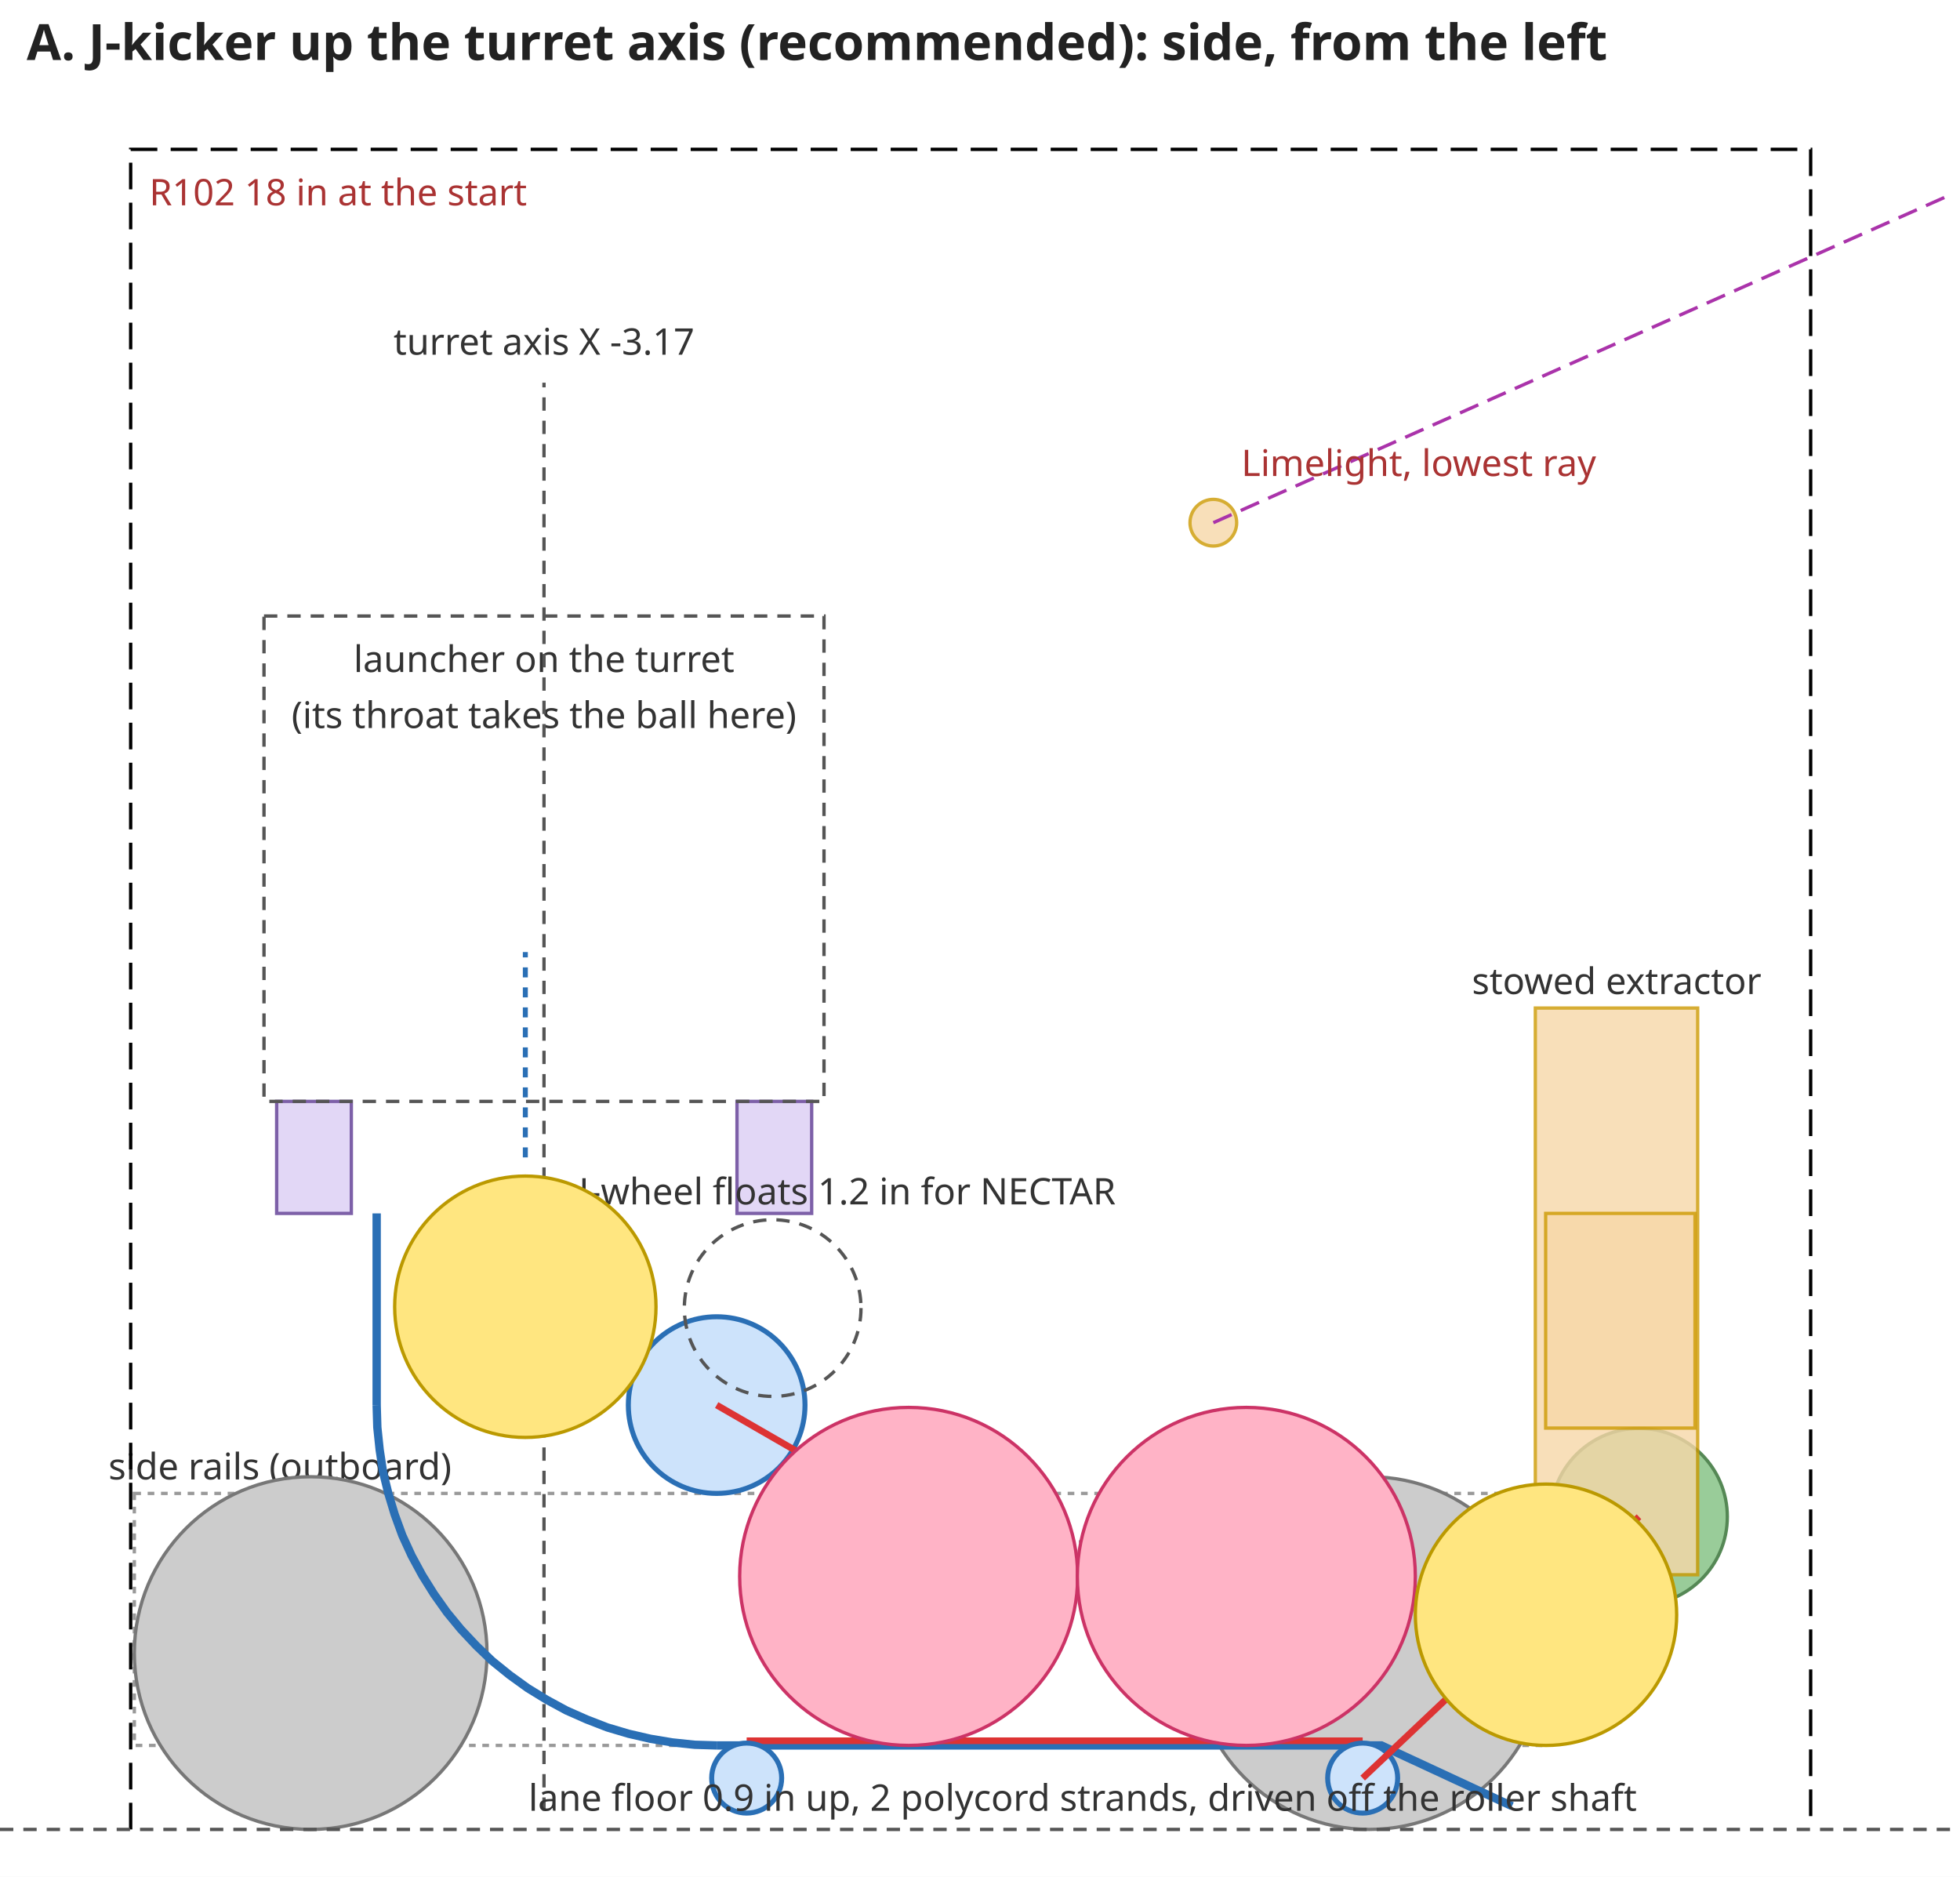
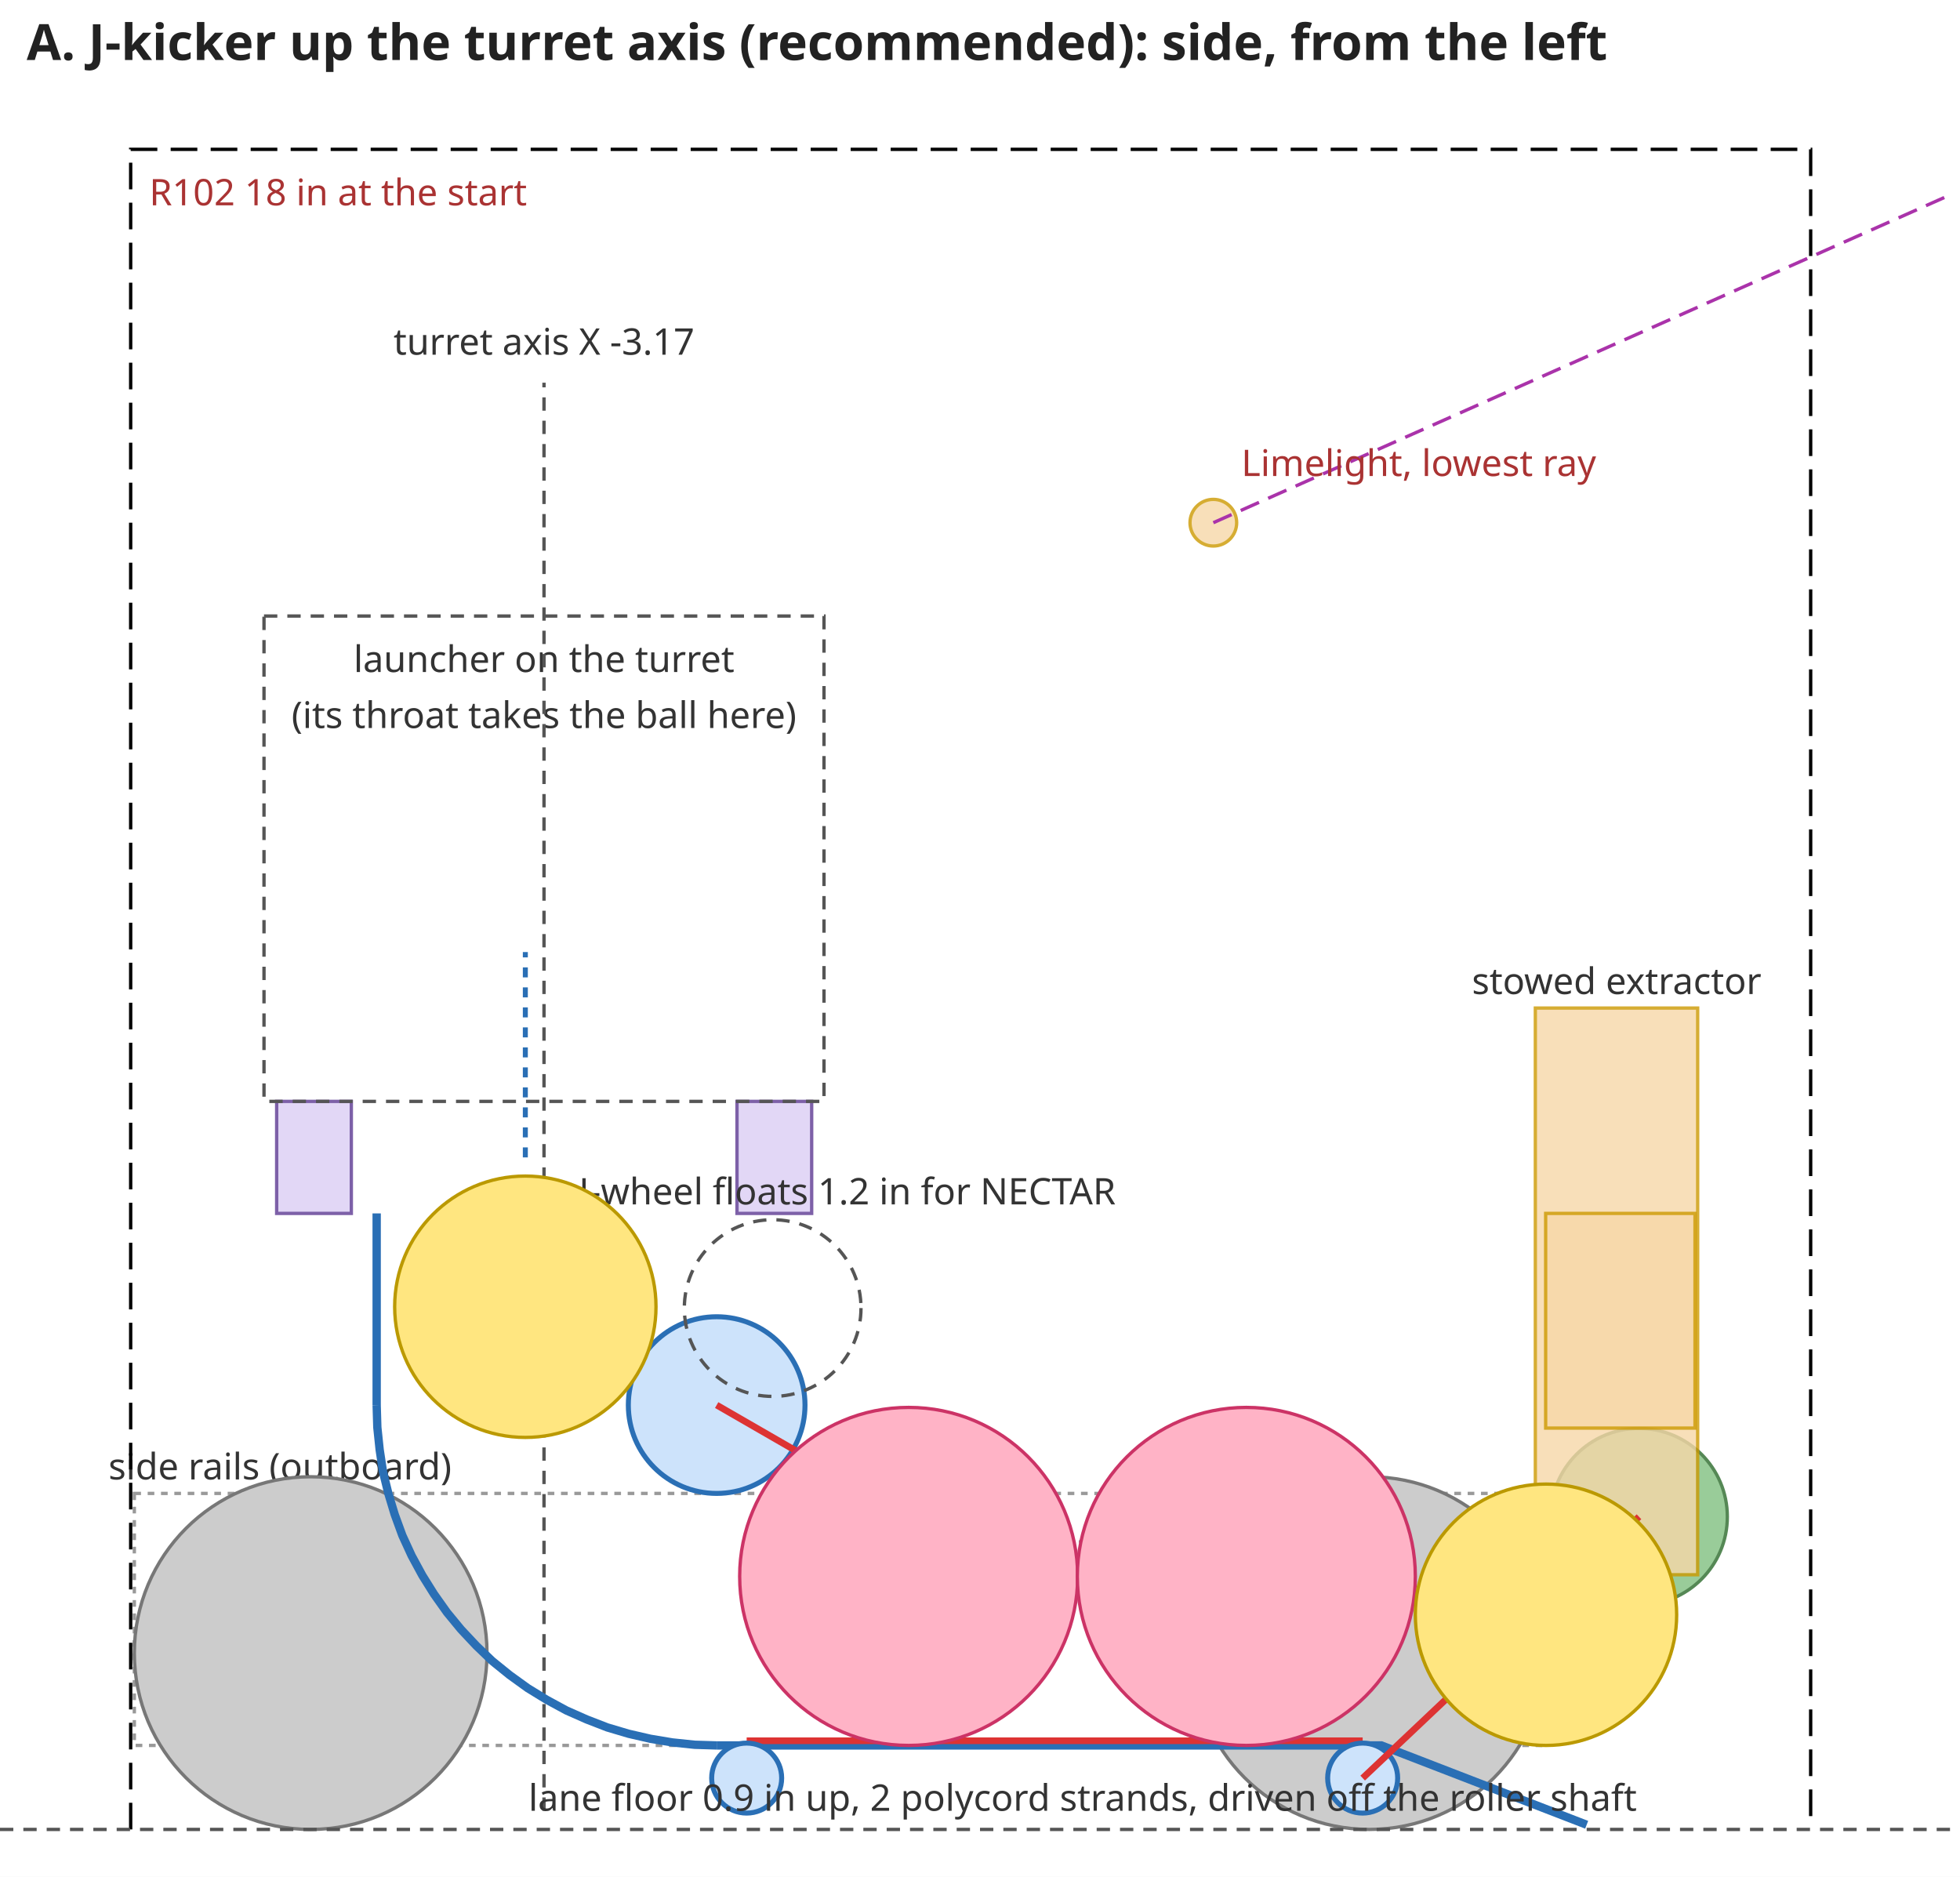
<svg xmlns="http://www.w3.org/2000/svg" width="588" height="563" viewBox="0 0 588 563">
  <rect width="100%" height="100%" fill="#fff" />
  <style>
.t{font:600 15px sans-serif;fill:#222}.l{font:11px sans-serif;fill:#333;text-anchor:middle}
.n{font:11px sans-serif;fill:#a33;text-anchor:start}
.body{fill:#eee;stroke:#999}.rail{fill:none;stroke:#999;stroke-dasharray:2 2}.wheel{fill:#ccc;stroke:#777}.roll{fill:#9c9;stroke:#585}
.taken{fill:#f6d7a7;stroke:#c90;opacity:.8}.new{fill:#cde3fb;stroke:#2a6fb5;stroke-width:1.5}
.lane{fill:none;stroke:#2a6fb5;stroke-width:2.5}.belt{fill:none;stroke:#d33;stroke-width:2}
.thin{fill:none;stroke:#555;stroke-dasharray:4 3}.fov{fill:none;stroke:#a3a;stroke-dasharray:6 3}
.pol{fill:#ffe680;stroke:#b90}.nec{fill:#ffb3c6;stroke:#c36}.tur{fill:#ddd0f5;stroke:#649;opacity:.85}
.path{fill:none;stroke:#2a6fb5;stroke-width:1.5;stroke-dasharray:3 3}.env{fill:none;stroke:#000;stroke-dasharray:8 4}
</style>
  <text x="8" y="18" class="t">A. J-kicker up the turret axis (recommended): side, from the left</text>
  <rect x="40.3" y="448.0" width="423.4" height="75.6" class="rail" />
  <text x="84.0" y="443.8" class="l">side rails (outboard)</text>
  <circle cx="410.8" cy="495.9" r="52.9" class="wheel" />
  <circle cx="93.2" cy="495.9" r="52.9" class="wheel" />
  <circle cx="491.7" cy="455.0" r="26.5" class="roll" />
  <rect x="460.6" y="302.4" width="48.7" height="170.0" class="taken" />
  <text x="485.0" y="298.2" class="l">stowed extractor</text>
  <rect x="463.7" y="364.0" width="44.8" height="64.4" class="taken" />
  <polyline points="39.2,548.8 39.2,44.8 543.2,44.8 543.2,548.8" class="env" />
  <text x="44.8" y="61.6" class="n">R102 18 in at the start</text>
  <circle cx="364.0" cy="156.8" r="7.0" class="taken" />
  <polyline points="364.0,156.8 585.2,58.4" class="fov" />
  <text x="372.4" y="142.8" class="n">Limelight, lowest ray</text>
  <polyline points="0.0,548.8 588.0,548.8" class="thin" />
  <rect x="83.0" y="330.4" width="22.4" height="33.6" class="tur" />
  <rect x="221.1" y="330.4" width="22.4" height="33.6" class="tur" />
  <rect x="79.2" y="184.8" width="168.0" height="145.6" class="thin" />
  <text x="163.2" y="201.6" class="l">launcher on the turret</text>
  <text x="163.2" y="218.4" class="l">(its throat takes the ball here)</text>
  <polyline points="163.2,543.2 163.2,114.8" class="thin" />
  <text x="163.2" y="106.4" class="l">turret axis X -3.17</text>
-   <polyline points="453.6,541.8 414.4,523.6 215.0,523.6" class="lane" />
+   <polyline points="476.0,547.4 414.4,523.6 215.0,523.6" class="lane" />
  <polyline points="408.8,522.2 224.0,522.2" class="belt" />
  <circle cx="408.8" cy="533.4" r="10.5" class="new" />
  <circle cx="224.0" cy="533.4" r="10.5" class="new" />
  <polyline points="491.7,455.0 408.8,533.4" class="belt" />
  <text x="324.8" y="543.2" class="l">lane floor 0.9 in up, 2 polycord strands, driven off the roller shaft</text>
  <polyline points="113.0,421.5 113.2,428.2 113.9,434.9 114.9,441.5 116.5,448.0 118.4,454.3 120.7,460.6 123.5,466.7 126.7,472.6 130.2,478.2 134.1,483.7 138.3,488.8 142.9,493.7 147.7,498.3 152.9,502.5 158.3,506.4 164.0,509.9 169.9,513.1 176.0,515.8 182.2,518.2 188.6,520.1 195.1,521.6 201.7,522.7 208.4,523.4 215.0,523.6" class="lane" />
  <polyline points="113.0,421.5 113.0,364.0" class="lane" />
  <circle cx="215.0" cy="421.5" r="26.5" class="new" />
  <circle cx="231.8" cy="392.4" r="26.5" class="thin" />
  <polyline points="275.7,456.5 215.0,421.5" class="belt" />
  <circle cx="275.7" cy="456.5" r="8.4" class="new" />
  <text x="320.5" y="466.3" class="l">arm pivot + J motor</text>
  <text x="254.2" y="361.3" class="l">J-wheel floats 1.2 in for NECTAR</text>
  <circle cx="157.6" cy="392.0" r="39.2" class="pol" />
  <polyline points="157.6,347.2 157.6,285.6" class="path" />
  <circle cx="272.6" cy="472.9" r="50.7" class="nec" />
  <circle cx="373.9" cy="472.9" r="50.7" class="nec" />
  <circle cx="463.8" cy="484.4" r="39.2" class="pol" />
</svg>
